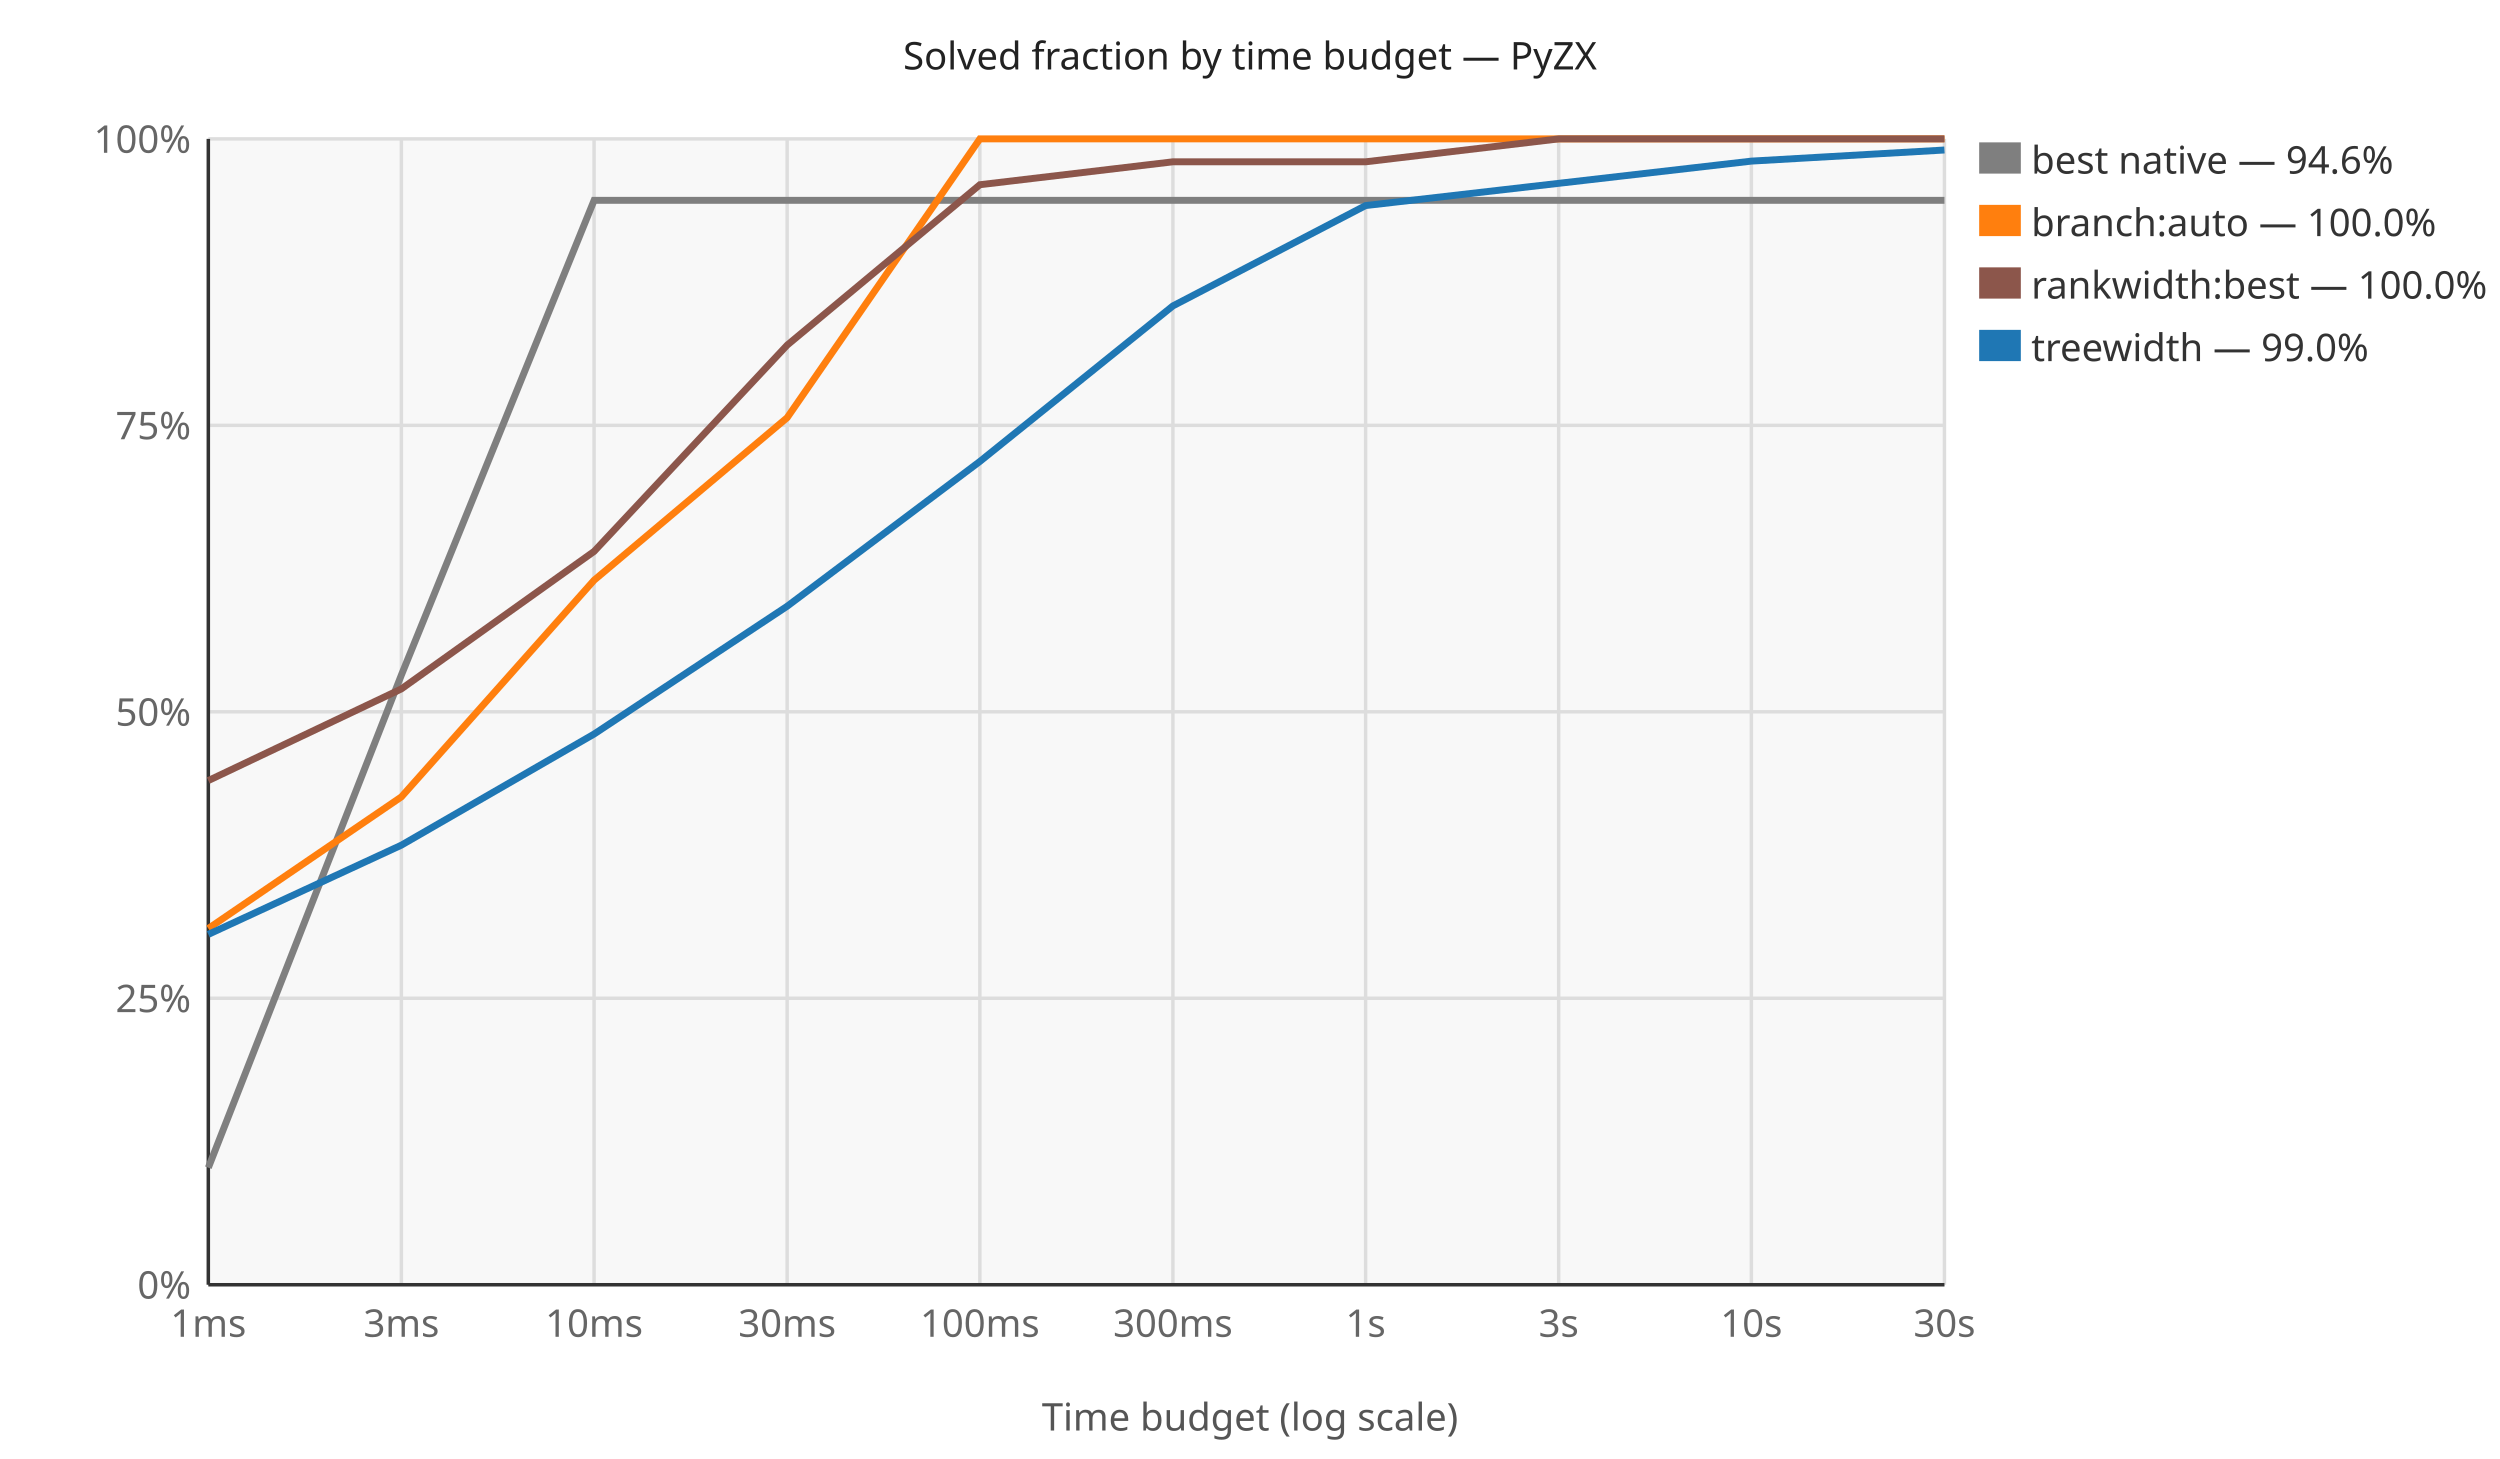
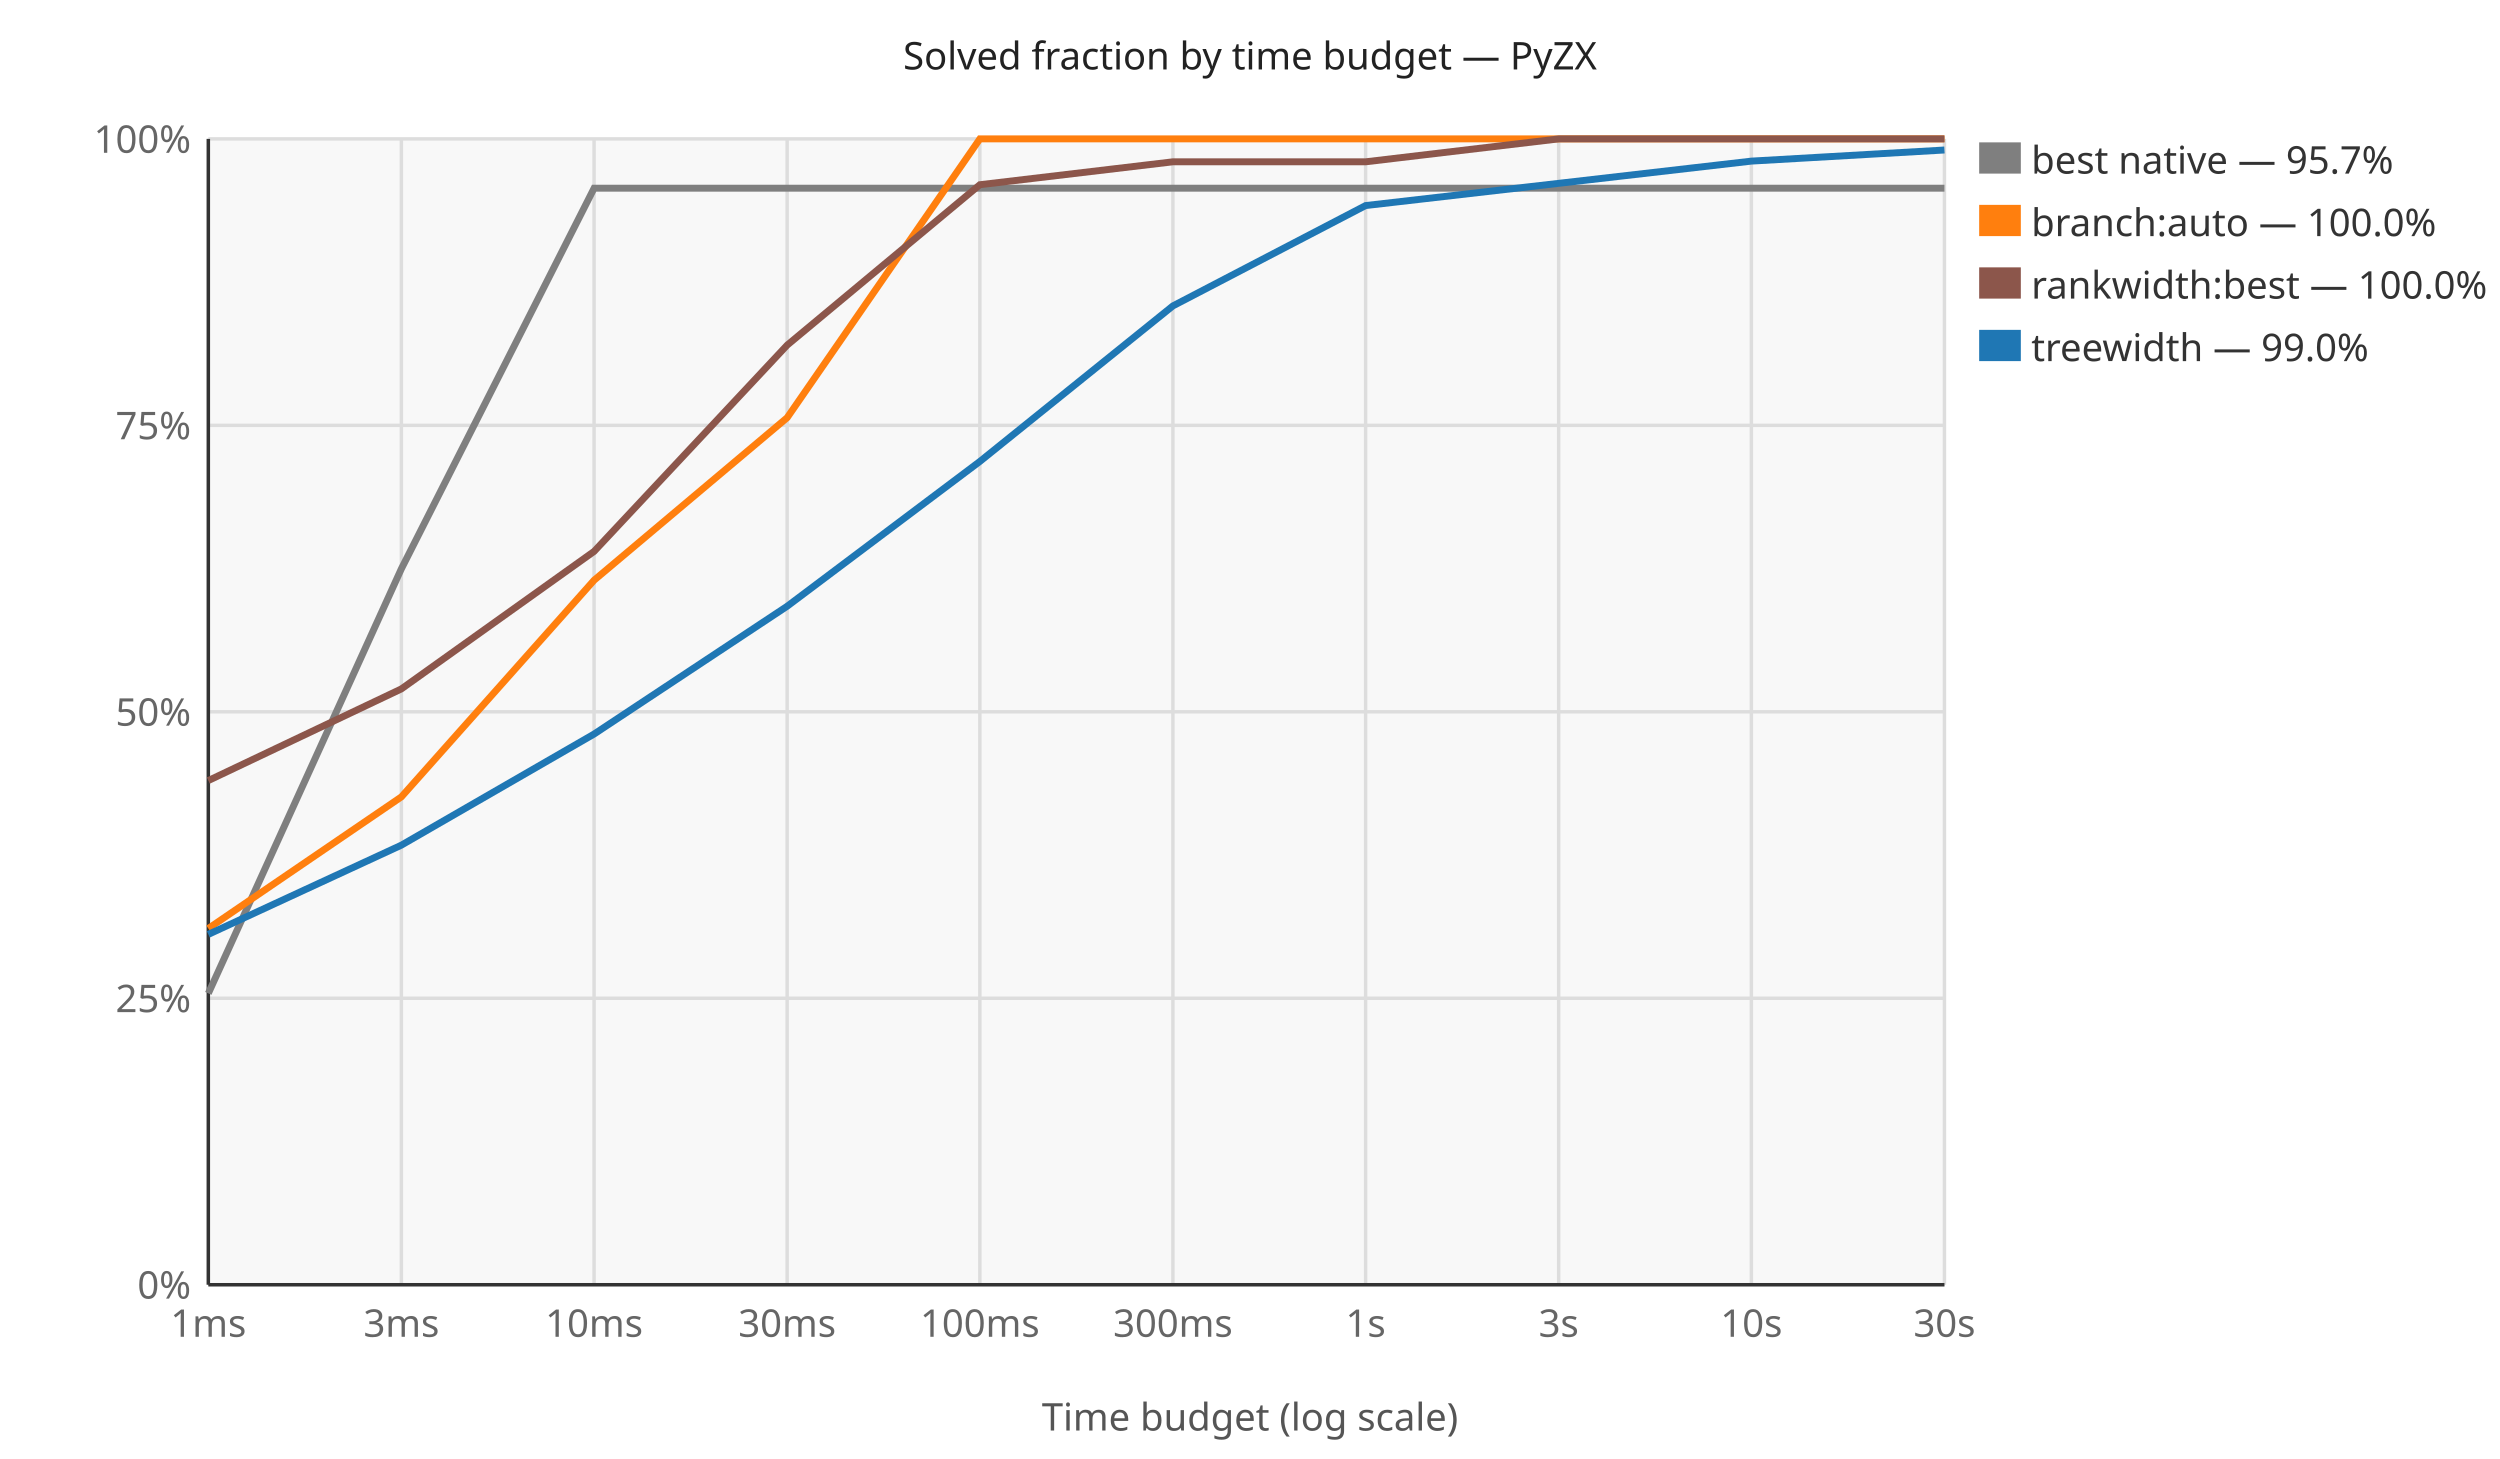
<svg xmlns="http://www.w3.org/2000/svg" width="720" height="420" viewBox="0 0 720 420">
  <style>text{font-family:sans-serif;font-size:11px;}</style>
  <rect x="60.0" y="40.0" width="500.0" height="330.0" fill="#f8f8f8" opacity="1.00" />
  <line x1="60.0" y1="370.0" x2="560.0" y2="370.0" stroke="#ddd" stroke-width="1.0" />
  <text x="55.0" y="374.0" text-anchor="end" fill="#666" font-size="10">0%</text>
  <line x1="60.0" y1="287.5" x2="560.0" y2="287.5" stroke="#ddd" stroke-width="1.0" />
  <text x="55.0" y="291.5" text-anchor="end" fill="#666" font-size="10">25%</text>
  <line x1="60.0" y1="205.0" x2="560.0" y2="205.0" stroke="#ddd" stroke-width="1.0" />
  <text x="55.0" y="209.0" text-anchor="end" fill="#666" font-size="10">50%</text>
  <line x1="60.0" y1="122.5" x2="560.0" y2="122.5" stroke="#ddd" stroke-width="1.0" />
  <text x="55.0" y="126.5" text-anchor="end" fill="#666" font-size="10">75%</text>
  <line x1="60.0" y1="40.0" x2="560.0" y2="40.0" stroke="#ddd" stroke-width="1.0" />
  <text x="55.0" y="44.0" text-anchor="end" fill="#666" font-size="10">100%</text>
  <line x1="60.0" y1="40.0" x2="60.0" y2="370.0" stroke="#ddd" stroke-width="1.0" />
  <text x="60.0" y="385.0" text-anchor="middle" fill="#666" font-size="10">1ms</text>
  <line x1="115.6" y1="40.0" x2="115.6" y2="370.0" stroke="#ddd" stroke-width="1.0" />
  <text x="115.6" y="385.0" text-anchor="middle" fill="#666" font-size="10">3ms</text>
  <line x1="171.1" y1="40.0" x2="171.1" y2="370.0" stroke="#ddd" stroke-width="1.0" />
  <text x="171.1" y="385.0" text-anchor="middle" fill="#666" font-size="10">10ms</text>
  <line x1="226.7" y1="40.0" x2="226.7" y2="370.0" stroke="#ddd" stroke-width="1.0" />
  <text x="226.7" y="385.0" text-anchor="middle" fill="#666" font-size="10">30ms</text>
  <line x1="282.2" y1="40.0" x2="282.2" y2="370.0" stroke="#ddd" stroke-width="1.0" />
  <text x="282.2" y="385.0" text-anchor="middle" fill="#666" font-size="10">100ms</text>
  <line x1="337.8" y1="40.0" x2="337.8" y2="370.0" stroke="#ddd" stroke-width="1.0" />
  <text x="337.8" y="385.0" text-anchor="middle" fill="#666" font-size="10">300ms</text>
  <line x1="393.3" y1="40.0" x2="393.3" y2="370.0" stroke="#ddd" stroke-width="1.0" />
  <text x="393.3" y="385.0" text-anchor="middle" fill="#666" font-size="10">1s</text>
  <line x1="448.9" y1="40.0" x2="448.9" y2="370.0" stroke="#ddd" stroke-width="1.0" />
  <text x="448.9" y="385.0" text-anchor="middle" fill="#666" font-size="10">3s</text>
  <line x1="504.4" y1="40.0" x2="504.4" y2="370.0" stroke="#ddd" stroke-width="1.0" />
  <text x="504.4" y="385.0" text-anchor="middle" fill="#666" font-size="10">10s</text>
  <line x1="560.0" y1="40.0" x2="560.0" y2="370.0" stroke="#ddd" stroke-width="1.0" />
  <text x="560.0" y="385.0" text-anchor="middle" fill="#666" font-size="10">30s</text>
  <line x1="60.0" y1="40.0" x2="60.0" y2="370.0" stroke="#333" stroke-width="1.0" />
  <line x1="60.0" y1="370.0" x2="560.0" y2="370.0" stroke="#333" stroke-width="1.0" />
-   <polyline points="60.0,336.3 115.6,194.4 171.1,57.7 226.7,57.7 282.2,57.7 337.8,57.7 393.3,57.7 448.9,57.7 504.4,57.7 560.0,57.7" stroke="#7f7f7f" stroke-width="2.0" fill="none" />
+   <polyline points="60.0,286.1 115.6,163.8 171.1,54.2 226.7,54.2 282.2,54.2 337.8,54.2 393.3,54.2 448.9,54.2 504.4,54.2 560.0,54.2" stroke="#7f7f7f" stroke-width="2.0" fill="none" />
  <rect x="570.0" y="41.0" width="12.0" height="9.0" fill="#7f7f7f" opacity="1.00" />
-   <text x="585.0" y="50.0" text-anchor="start" fill="#333" font-size="10">best native — 94.6%</text>
+   <text x="585.0" y="50.0" text-anchor="start" fill="#333" font-size="10">best native — 95.7%</text>
  <polyline points="60.0,267.4 115.6,229.5 171.1,167.1 226.7,120.3 282.2,40.0 337.8,40.0 393.3,40.0 448.9,40.0 504.4,40.0 560.0,40.0" stroke="#ff7f0e" stroke-width="2.0" fill="none" />
  <rect x="570.0" y="59.0" width="12.0" height="9.0" fill="#ff7f0e" opacity="1.00" />
  <text x="585.0" y="68.0" text-anchor="start" fill="#333" font-size="10">branch:auto — 100.0%</text>
  <polyline points="60.0,224.8 115.6,198.4 171.1,158.8 226.7,99.4 282.2,53.2 337.8,46.6 393.3,46.6 448.9,40.0 504.4,40.0 560.0,40.0" stroke="#8c564b" stroke-width="2.0" fill="none" />
  <rect x="570.0" y="77.0" width="12.0" height="9.0" fill="#8c564b" opacity="1.00" />
  <text x="585.0" y="86.0" text-anchor="start" fill="#333" font-size="10">rankwidth:best — 100.0%</text>
  <polyline points="60.0,269.1 115.6,243.4 171.1,211.4 226.7,174.6 282.2,132.9 337.8,88.1 393.3,59.2 448.9,52.8 504.4,46.4 560.0,43.2" stroke="#1f77b4" stroke-width="2.0" fill="none" />
  <rect x="570.0" y="95.0" width="12.0" height="9.0" fill="#1f77b4" opacity="1.00" />
  <text x="585.0" y="104.0" text-anchor="start" fill="#333" font-size="10">treewidth — 99.0%</text>
  <text x="360.0" y="20.0" text-anchor="middle" fill="#222" font-size="13">Solved fraction by time budget — PyZX</text>
  <text x="360.0" y="412.0" text-anchor="middle" fill="#555" font-size="10">Time budget (log scale)</text>
</svg>
